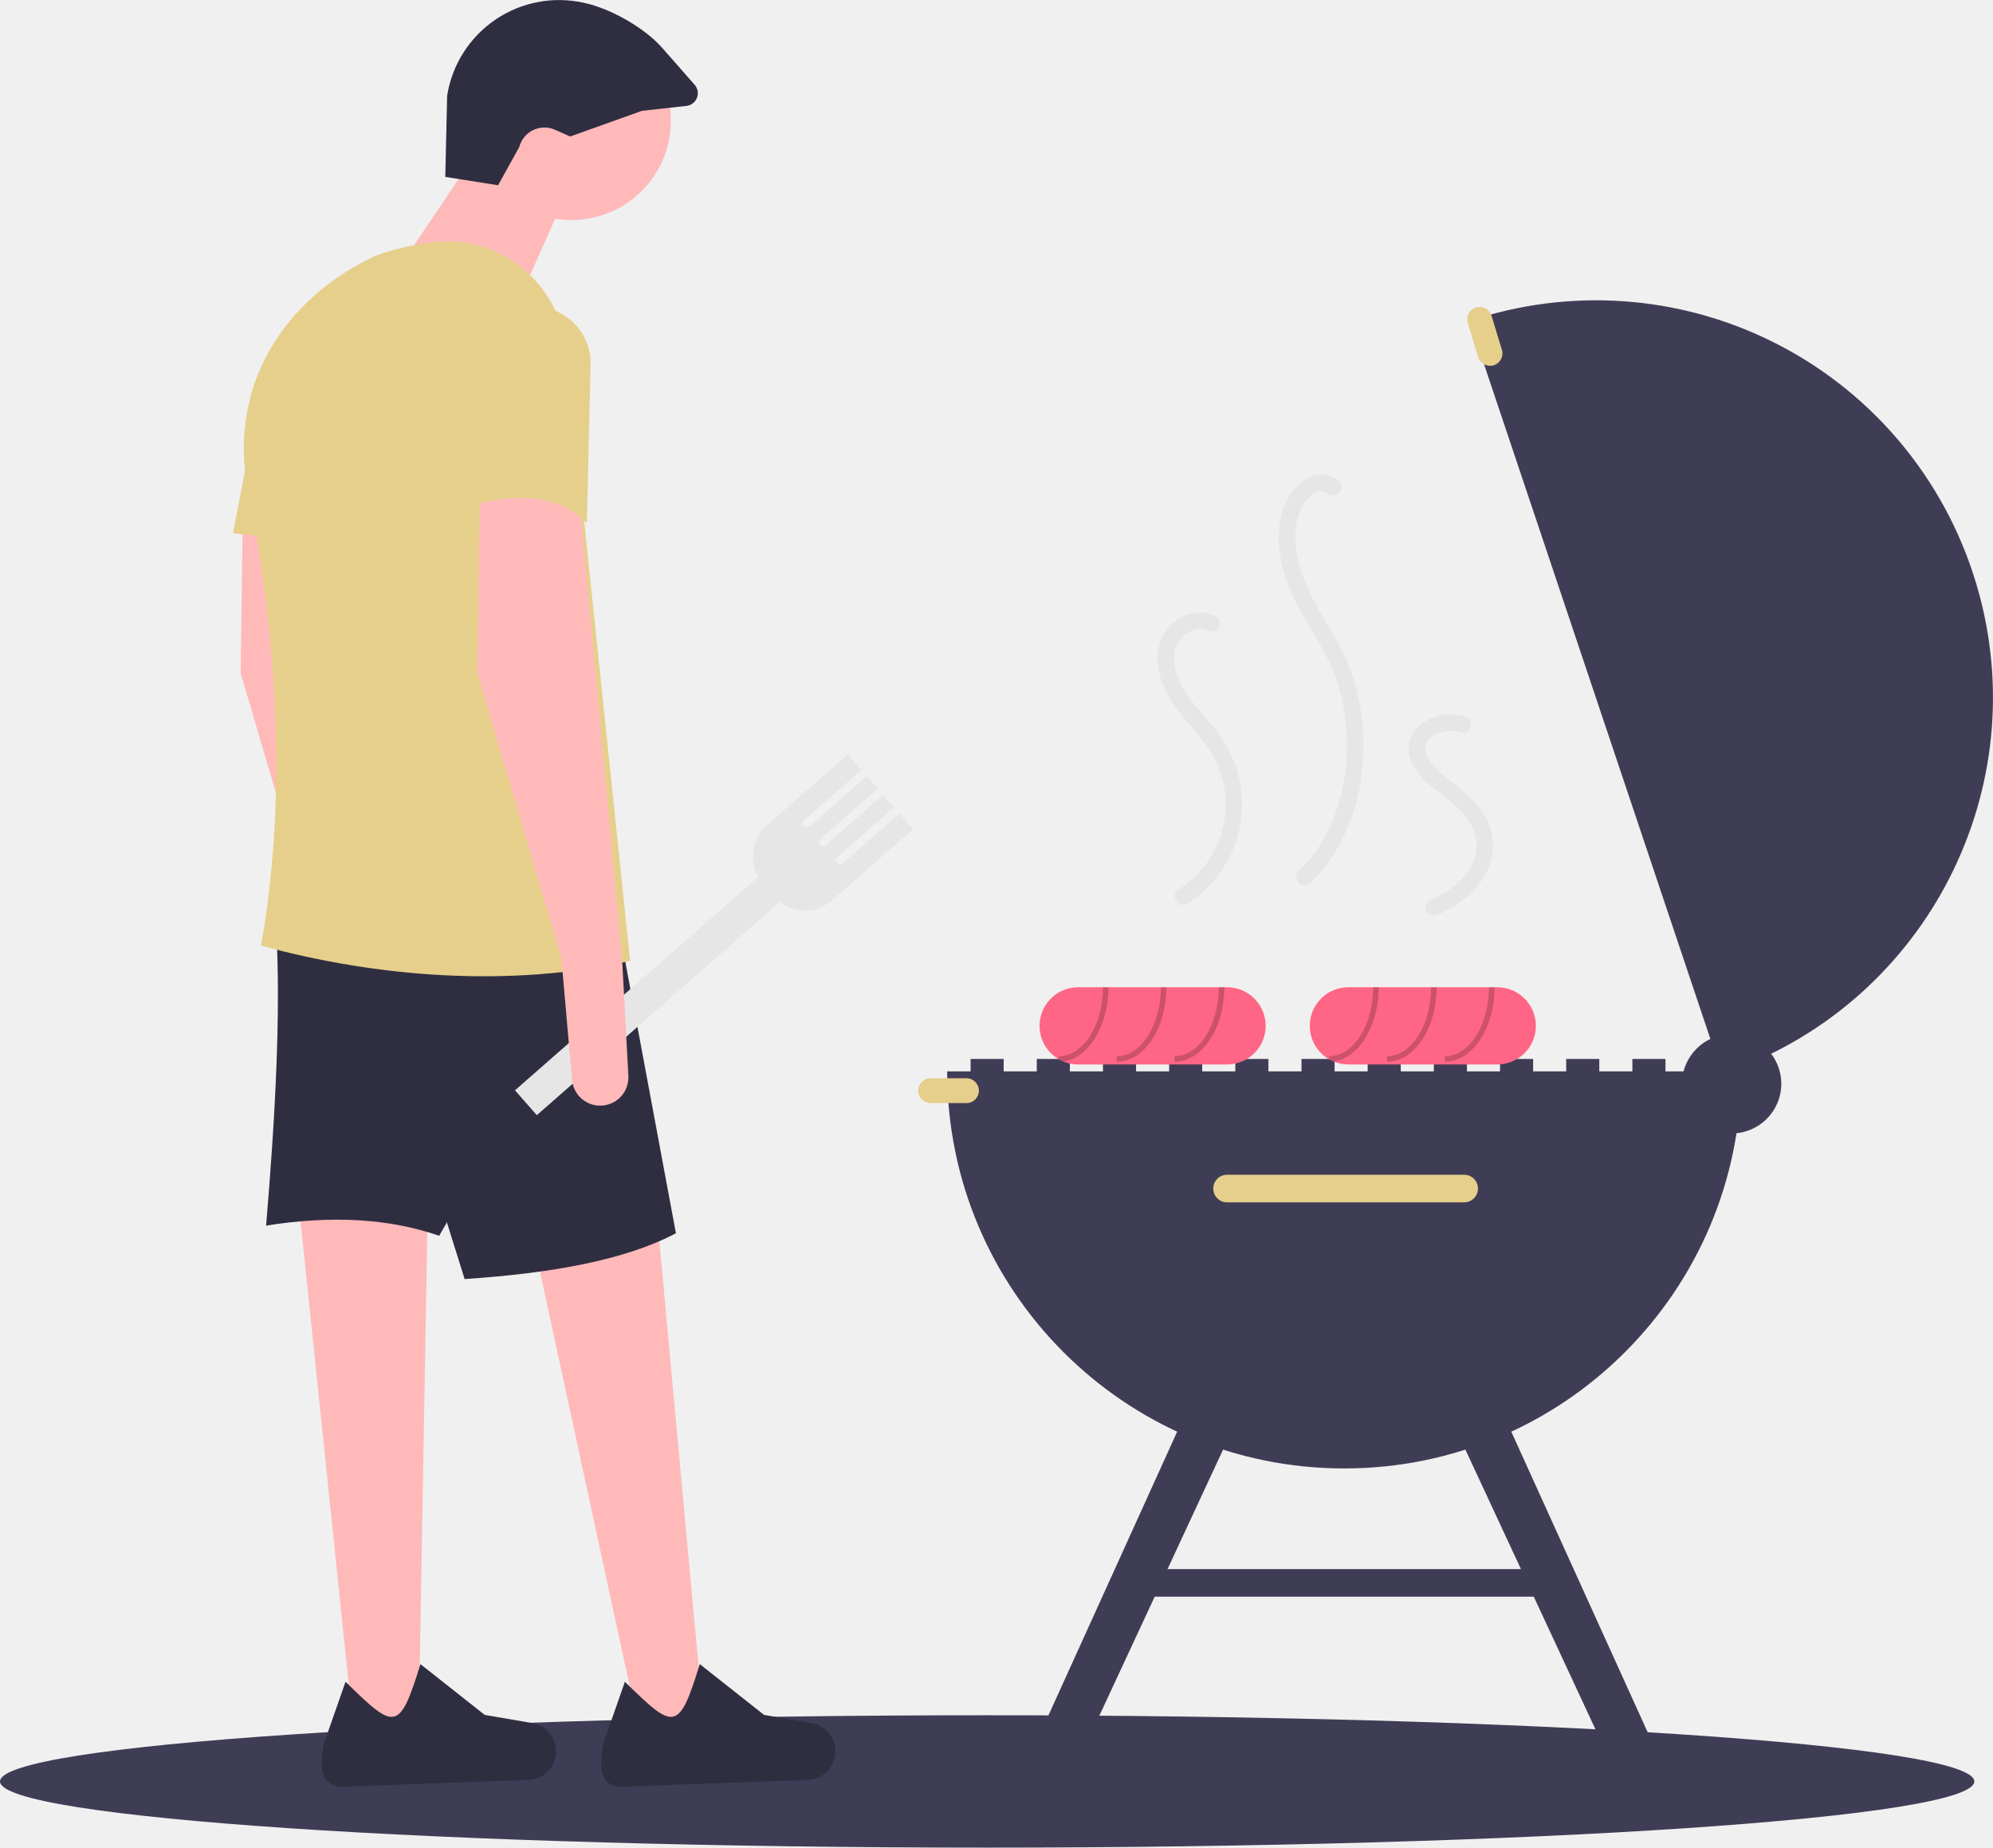
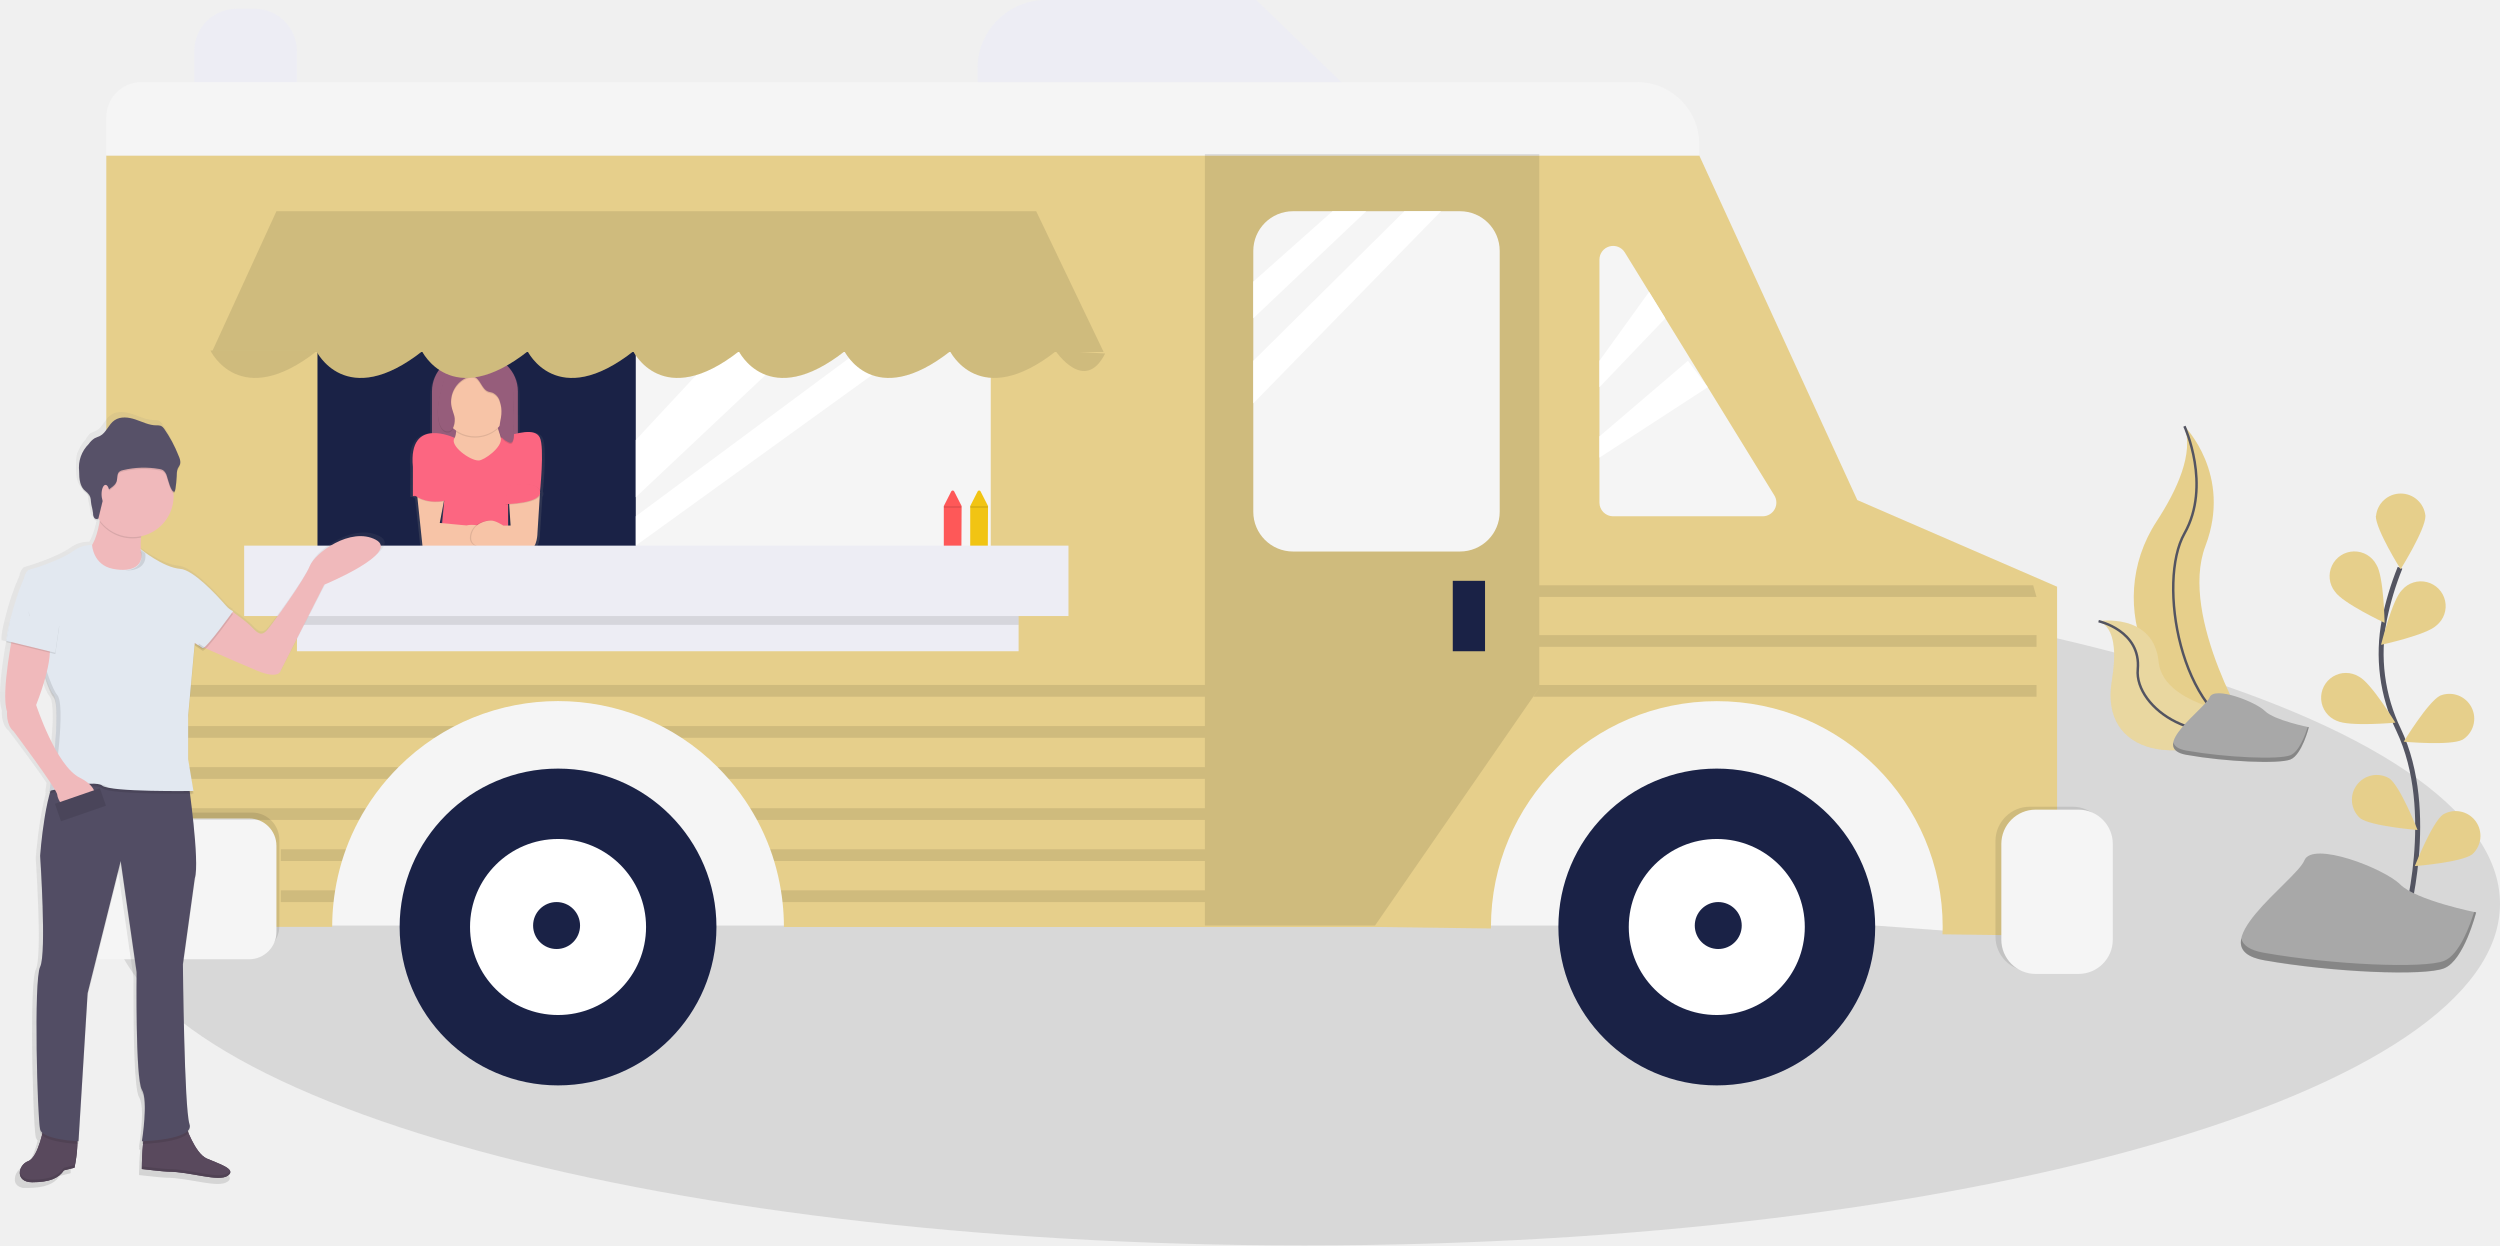
- <svg xmlns="http://www.w3.org/2000/svg" id="bfad9f77-0abd-4173-8308-819d02b95b56" data-name="Layer 1" width="722.782" height="670.023" viewBox="0 0 722.782 670.023">
-   <ellipse cx="358" cy="646.023" rx="358" ry="24" fill="#3f3d56" />
-   <rect x="352" y="384.023" width="12" height="7" fill="#3f3d56" />
-   <rect x="376" y="384.023" width="12" height="7" fill="#3f3d56" />
-   <rect x="400" y="384.023" width="12" height="7" fill="#3f3d56" />
-   <rect x="424" y="384.023" width="12" height="7" fill="#3f3d56" />
-   <rect x="448" y="384.023" width="12" height="7" fill="#3f3d56" />
-   <rect x="472" y="384.023" width="12" height="7" fill="#3f3d56" />
-   <rect x="496" y="384.023" width="12" height="7" fill="#3f3d56" />
-   <rect x="520" y="384.023" width="12" height="7" fill="#3f3d56" />
-   <rect x="544" y="384.023" width="12" height="7" fill="#3f3d56" />
-   <rect x="568" y="384.023" width="12" height="7" fill="#3f3d56" />
-   <rect x="592" y="384.023" width="12" height="7" fill="#3f3d56" />
-   <path d="M870.109,503.512a144,144,0,1,1-288,0Z" transform="translate(-238.6089 -114.9884)" fill="#3f3d56" />
-   <path d="M863.149,504.432l-91.6-273.04a143.901,143.901,0,0,1,182.32,90.72c.97,2.89,1.85,5.8,2.63,8.71A144.007,144.007,0,0,1,863.149,504.432Z" transform="translate(-238.6089 -114.9884)" fill="#3f3d56" />
-   <circle cx="628" cy="393.023" r="18" fill="#3f3d56" />
-   <path d="M683.609,541.012a5,5,0,1,0,0,10h86a5,5,0,0,0,0-10Z" transform="translate(-238.6089 -114.9884)" fill="#e6cf8b" />
-   <polygon points="607 649.023 589.094 649.685 524.584 510.95 540.906 503.361 607 649.023" fill="#3f3d56" />
-   <polygon points="368 649.023 385.906 649.685 450.416 510.95 434.094 503.361 368 649.023" fill="#3f3d56" />
-   <rect x="414" y="569.023" width="148" height="10" fill="#3f3d56" />
-   <path d="M775.21,226.294a4.501,4.501,0,0,0-4.303,5.814l3.794,12.434a4.501,4.501,0,0,0,8.609-2.626l-3.794-12.434A4.51,4.51,0,0,0,775.21,226.294Z" transform="translate(-238.6089 -114.9884)" fill="#e6cf8b" />
-   <path d="M576.109,506.012a4.5,4.5,0,0,0,0,9h13a4.5,4.5,0,0,0,0-9Z" transform="translate(-238.6089 -114.9884)" fill="#e6cf8b" />
-   <path d="M683.609,473.012h-54c-.34,0-.67.01-1,.04a13.997,13.997,0,0,0-.03,27.92c.34.03.68.04,1.03.04h54a14,14,0,0,0,0-28Z" transform="translate(-238.6089 -114.9884)" fill="#ff6584" />
-   <path d="M624.169,499.902c9.2-1.18,16.44-12.79,16.44-26.89h-2c0,13.79-7.18,25-16,25v1.12Z" transform="translate(-238.6089 -114.9884)" opacity="0.2" />
-   <path d="M643.609,500.012v-2c8.822,0,16-11.215,16-25h2C661.609,487.899,653.534,500.012,643.609,500.012Z" transform="translate(-238.6089 -114.9884)" opacity="0.2" />
-   <path d="M664.609,500.012v-2c8.822,0,16-11.215,16-25h2C682.609,487.899,674.534,500.012,664.609,500.012Z" transform="translate(-238.6089 -114.9884)" opacity="0.2" />
-   <path d="M781.609,473.012h-54c-.34,0-.67.01-1,.04a13.997,13.997,0,0,0-.03,27.92c.34.03.68.04,1.03.04h54a14,14,0,0,0,0-28Z" transform="translate(-238.6089 -114.9884)" fill="#ff6584" />
-   <path d="M722.169,499.902c9.2-1.18,16.44-12.79,16.44-26.89h-2c0,13.79-7.18,25-16,25v1.12Z" transform="translate(-238.6089 -114.9884)" opacity="0.2" />
-   <path d="M741.609,500.012v-2c8.822,0,16-11.215,16-25h2C759.609,487.899,751.534,500.012,741.609,500.012Z" transform="translate(-238.6089 -114.9884)" opacity="0.2" />
-   <path d="M762.609,500.012v-2c8.822,0,16-11.215,16-25h2C780.609,487.899,772.534,500.012,762.609,500.012Z" transform="translate(-238.6089 -114.9884)" opacity="0.2" />
-   <path d="M679.657,338.568c-7.077-3.823-15.826.346-19.353,7.114-4.29,8.232-.734,18.128,4.268,25.164,5.198,7.311,12.253,13.346,15.722,21.796a36.432,36.432,0,0,1-14.213,44.867c-3.255,2.059-.248,7.253,3.028,5.181a42.425,42.425,0,0,0,19.325-43.221,42.365,42.365,0,0,0-4.128-12.363,59.443,59.443,0,0,0-7.808-11.035c-5.205-6.161-11.758-12.952-12.085-21.523a13.549,13.549,0,0,1,.231-3.32,11.675,11.675,0,0,1,.693-2.227,10.857,10.857,0,0,1,3.152-3.933,9.591,9.591,0,0,1,4.291-1.943,6.435,6.435,0,0,1,3.848.623c3.397,1.835,6.43-3.343,3.028-5.181Z" transform="translate(-238.6089 -114.9884)" fill="#e6e6e6" />
-   <path d="M769.94,374.862a17.5,17.5,0,0,0-17.508,4.069,10.633,10.633,0,0,0-2.844,9.284c.572,3.636,2.868,6.865,5.358,9.468,4.873,5.092,11.693,8.385,15.779,14.231a17.86,17.86,0,0,1,3.301,8.468,15.997,15.997,0,0,1-1.464,8.004c-3.048,6.196-9.099,10.41-15.481,13.123-1.491.634-1.82,2.833-1.076,4.105A3.08,3.08,0,0,0,760.11,446.69c11.744-4.992,22.609-16.174,19.37-29.912-1.704-7.227-6.926-12.327-12.55-16.761a70.329,70.329,0,0,1-7.892-6.735c-1.945-2.066-3.965-4.886-3.608-7.685a4.251,4.251,0,0,1,1.348-2.528,11.63,11.63,0,0,1,2.972-1.975,11.18,11.18,0,0,1,8.595-.446,3.028,3.028,0,0,0,3.69-2.095,3.062,3.062,0,0,0-2.095-3.69Z" transform="translate(-238.6089 -114.9884)" fill="#e6e6e6" />
-   <path d="M724.264,289.513a10.293,10.293,0,0,0-6.395-2.463,11.295,11.295,0,0,0-6.228,2.014,21.441,21.441,0,0,0-8.252,12.364c-3.032,11.613.923,24.131,6.418,34.359,2.778,5.171,6.013,10.078,8.81,15.239a67.632,67.632,0,0,1,6.162,15.636,75.589,75.589,0,0,1,.743,34.128c-2.401,11.231-7.452,22.352-16.046,30.101a3,3,0,0,0,4.243,4.243c7.627-6.878,12.728-16.313,15.807-26.014a79.763,79.763,0,0,0,2.913-33.895,77.697,77.697,0,0,0-3.846-16.622,91.763,91.763,0,0,0-7.632-15.579c-5.639-9.535-11.643-19.179-12.459-30.532-.401-5.583.297-11.402,3.751-15.892-.189.246.152-.179.153-.18q.314-.376.651-.732a13.266,13.266,0,0,1,1.378-1.283c-.104.083-.37.26.114-.075.24-.167.486-.327.738-.475.205-.121.416-.228.626-.339q.187-.095.379-.18-.438.189.049.004c.235-.074,1.397-.325.752-.243a6.034,6.034,0,0,1,.648-.042c.092-.002.901.04.506-.003-.462-.051.366.082.371.084a5.936,5.936,0,0,1,.762.241c-.624-.249,1.024.677.643.381a3.099,3.099,0,0,0,4.243,0c1.035-1.035,1.287-3.243,0-4.243Z" transform="translate(-238.6089 -114.9884)" fill="#e6e6e6" />
-   <polygon points="255.288 625.401 232.67 631.401 191.127 439.38 237.748 435.225 255.288 625.401" fill="#ffb9b9" />
-   <polygon points="151.804 628.352 128.666 631.848 108.331 436.439 155.126 437.398 151.804 628.352" fill="#ffb9b9" />
-   <path d="M378.5,465.281l2.137,39.882a10.239,10.239,0,0,1-11.152,10.745h0a10.239,10.239,0,0,1-9.273-9.303l-3.868-44.094-30.465-103.396.923-66.469,36.004,1.846Z" transform="translate(-238.6089 -114.9884)" fill="#ffb9b9" />
-   <path d="M397.887,563.138q-27.052-9.392-62.776-3.693c3.378-40.01,5.334-77.164,3.693-107.089H461.586Z" transform="translate(-238.6089 -114.9884)" fill="#2f2e41" />
-   <path d="M483.742,562.215c-18.588,9.833-45.476,14.54-76.624,16.617l-38.774-123.706,95.088-1.846Z" transform="translate(-238.6089 -114.9884)" fill="#2f2e41" />
-   <path d="M531.607,760.463l-66.89,2.477c-8.568.317-9.02-7.041-7.403-15.461l7.919-22.612c17.83,17.467,19.509,18.444,27.152-6.404l23.326,18.424,17.266,2.96a10.387,10.387,0,0,1,8.632,10.254v0A10.387,10.387,0,0,1,531.607,760.463Z" transform="translate(-238.6089 -114.9884)" fill="#2f2e41" />
-   <path d="M430.297,760.463l-66.89,2.477c-8.568.317-9.02-7.041-7.403-15.461l7.919-22.612c17.83,17.467,19.509,18.444,27.152-6.404l23.326,18.424,17.266,2.96a10.387,10.387,0,0,1,8.632,10.254v0A10.387,10.387,0,0,1,430.297,760.463Z" transform="translate(-238.6089 -114.9884)" fill="#2f2e41" />
-   <circle cx="207.283" cy="43.797" r="36.004" fill="#ffb9b9" />
-   <polygon points="188.819 107.496 146.353 94.572 174.972 52.105 207.283 65.953 188.819 107.496" fill="#ffb9b9" />
-   <path d="M467.125,463.435c-43.655,9.815-92.116,5.921-133.861-5.539,9.997-55.745,5.17-115.623-4.616-164.326-7.66-38.121,12.547-70.11,46.159-85.856a93.606,93.606,0,0,1,22.379-5.039c23.578-2.089,44.324,15.59,46.784,39.132Z" transform="translate(-238.6089 -114.9884)" fill="#e6cf8b" />
-   <polygon points="114.965 197.045 84.5 193.352 93.732 145.347 114.965 145.347 114.965 197.045" fill="#e6cf8b" />
-   <path d="M445.389,164.486l-5.516-2.451a9.428,9.428,0,0,0-12.943,6.243h0l-7.687,13.889-19.145-3.03.669-29.401A41.098,41.098,0,0,1,450.385,116.009l.523.118c9.347,2.114,21.48,8.977,27.814,16.18l11.802,13.422a4.637,4.637,0,0,1-2.966,7.669l-16.141,1.781Z" transform="translate(-238.6089 -114.9884)" fill="#2f2e41" />
-   <path d="M564.81,410.025,544.136,428.159a1.5,1.5,0,0,1-1.978-2.255l20.674-18.134-3.956-4.511-20.674,18.134a1.5,1.5,0,0,1-1.978-2.255l20.674-18.134-3.956-4.511-20.674,18.134a1.5,1.5,0,1,1-1.978-2.255l20.674-18.134-4.946-5.638-29.216,25.626a15.14,15.14,0,0,0-3.219,18.786l-88.206,77.369,7.913,9.021,88.149-77.319a14.661,14.661,0,0,0,18.747-.482l29.571-25.938Z" transform="translate(-238.6089 -114.9884)" fill="#e6e6e6" />
-   <path d="M464.356,465.281l2.137,39.882a10.239,10.239,0,0,1-11.152,10.745h0a10.239,10.239,0,0,1-9.273-9.303l-3.868-44.094-30.465-103.396.923-66.469,36.004,1.846Z" transform="translate(-238.6089 -114.9884)" fill="#ffb9b9" />
-   <path d="M451.431,304.648c-10.955-10.509-25.415-10.894-41.543-6.462V248.572a22.394,22.394,0,0,1,22.394-22.394h0a20.507,20.507,0,0,1,20.501,20.989Z" transform="translate(-238.6089 -114.9884)" fill="#e6cf8b" />
+ <svg xmlns="http://www.w3.org/2000/svg" xmlns:xlink="http://www.w3.org/1999/xlink" id="e2331fcb-09a1-43a6-a836-11e9ed08f05e" data-name="Layer 1" width="1007.23" height="501.78" viewBox="0 0 1007.23 501.78">
+   <defs>
+     <linearGradient id="a20a9297-c234-4a70-9006-58f7c2427dc2" x1="288.71" y1="421.5" x2="288.71" y2="341.93" gradientUnits="userSpaceOnUse">
+       <stop offset="0" stop-color="gray" stop-opacity="0.25" />
+       <stop offset="0.54" stop-color="gray" stop-opacity="0.12" />
+       <stop offset="1" stop-color="gray" stop-opacity="0.1" />
+     </linearGradient>
+     <linearGradient id="714ebb76-d382-48fe-8fed-47a040c65ba8" x1="-728.17" y1="677.83" x2="-728.17" y2="365.17" gradientTransform="matrix(-1, 0, 0, 1, -554, 0)" xlink:href="#a20a9297-c234-4a70-9006-58f7c2427dc2" />
+   </defs>
+   <ellipse cx="525.47" cy="364.13" rx="481.76" ry="137.65" opacity="0.1" />
+   <path d="M976.47,370.83s19.42,19.42,8.46,48.24,18.8,76.75,18.8,76.75l-.91-.15c-39.89-7-59.71-52.66-37.53-86.55C973.53,396.51,980.3,381.73,976.47,370.83Z" transform="translate(-96.38 -199.11)" fill="#e6cf8b" />
+   <path d="M976.47,370.83s11,23.81,0,43.23-1.88,73.93,27.25,81.76" transform="translate(-96.38 -199.11)" fill="none" stroke="#535461" stroke-miterlimit="10" />
+   <path d="M941.88,449.38s22.16-3.53,24.18,16.33,42.62,22.61,42.62,22.61l-.76.51c-33.52,22-65.56,14-60.73-15.2C949,462.77,948.83,451.86,941.88,449.38Z" transform="translate(-96.38 -199.11)" fill="#e6cf8b" />
+   <path d="M941.88,449.38s22.16-3.53,24.18,16.33,42.62,22.61,42.62,22.61l-.76.51c-33.52,22-65.56,14-60.73-15.2C949,462.77,948.83,451.86,941.88,449.38Z" transform="translate(-96.38 -199.11)" fill="#f5f5f5" opacity="0.2" />
+   <path d="M941.88,449.38s17.2,3.78,15.79,19.42,25.55,34.39,51,19.53" transform="translate(-96.38 -199.11)" fill="none" stroke="#535461" stroke-miterlimit="10" />
+   <polygon points="803.37 376.43 755.5 372.89 126.14 372.89 126.14 280.7 803.37 280.7 803.37 376.43" fill="#f5f5f5" />
+   <path d="M216,244H174.66V219.66a17,17,0,0,1,17-17H199a17,17,0,0,1,17,17Z" transform="translate(-96.38 -199.11)" fill="#ededf4" />
+   <path d="M925.16,435.49V576.14l-46.16-.6c0-1,.07-2,.07-2.94a91,91,0,1,0-182,0c0,.2,0,.4,0,.59L651,572.59H412.22a91,91,0,0,0-.56-10c-.17-1.6-.38-3.17-.65-4.73A89.41,89.41,0,0,0,408.27,546c-.48-1.6-1-3.17-1.58-4.73a91.58,91.58,0,0,0-5.32-11.82c-.86-1.61-1.78-3.18-2.74-4.73a91.18,91.18,0,0,0-8.71-11.82q-2.13-2.45-4.41-4.73a91,91,0,0,0-128.59,0q-2.29,2.29-4.41,4.73a91.18,91.18,0,0,0-8.71,11.82c-1,1.55-1.88,3.12-2.74,4.73a91.58,91.58,0,0,0-5.32,11.82c-.57,1.56-1.1,3.13-1.58,4.73a89.41,89.41,0,0,0-2.74,11.82c-.27,1.56-.48,3.13-.65,4.73a91,91,0,0,0-.56,10h-91V261.75H781l63.67,138.83L923.8,434.9Z" transform="translate(-96.38 -199.11)" fill="#e6cf8b" />
+   <path d="M57,33.09h602.6a25,25,0,0,1,25,25v4.55a0,0,0,0,1,0,0H42.82a0,0,0,0,1,0,0V47.26A14.17,14.17,0,0,1,57,33.09Z" fill="#f5f5f5" />
+   <path d="M636.78,232.2H490.22v-5.52a27.58,27.58,0,0,1,27.58-27.58h84.7Z" transform="translate(-96.38 -199.11)" fill="#ededf4" />
+   <rect x="29.82" y="327.38" width="82.73" height="56.73" rx="11" ry="11" opacity="0.1" />
+   <polygon points="553.99 372.89 485.44 372.89 485.44 62.05 620.17 62.05 620.17 277.15 553.99 372.89" opacity="0.1" />
+   <rect x="28.64" y="329.75" width="82.73" height="56.73" rx="11" ry="11" fill="#f5f5f5" />
+   <rect x="803.96" y="325.02" width="44.91" height="66.19" rx="13.83" ry="13.83" opacity="0.1" />
+   <rect x="806.32" y="326.2" width="44.91" height="66.19" rx="13.83" ry="13.83" fill="#f5f5f5" />
+   <rect x="127.91" y="94.55" width="270.65" height="146.55" fill="#1a2246" />
+   <rect x="256.15" y="106.96" width="143.01" height="126.46" fill="#f5f5f5" />
+   <polygon points="256.15 208.01 358.97 131.78 373.16 135.33 256.15 219.83 256.15 208.01" fill="#fff" />
+   <polygon points="256.15 177.28 311.7 117.6 337.7 123.51 256.15 200.33 256.15 177.28" fill="#fff" />
+   <rect x="504.94" y="85.1" width="99.28" height="137.1" rx="16" ry="16" fill="#f5f5f5" />
+   <rect x="585.31" y="234.01" width="13" height="28.37" fill="#1a2246" />
+   <path d="M740.78,303.7v97.9a5.52,5.52,0,0,0,5.52,5.52h60.25a5.52,5.52,0,0,0,4.7-8.41L751,300.81A5.52,5.52,0,0,0,740.78,303.7Z" transform="translate(-96.38 -199.11)" fill="#f5f5f5" />
+   <polygon points="536.85 85.1 504.94 113.46 504.94 128.24 550.44 85.1 536.85 85.1" fill="#fff" />
+   <polygon points="504.94 145.36 504.94 162.51 580.58 85.1 565.8 85.1 504.94 145.36" fill="#fff" />
+   <polygon points="664.4 117.6 644.4 145.36 644.4 156.01 670.95 128.24 664.4 117.6" fill="#fff" />
+   <polygon points="680.05 145.36 644.4 175.81 644.4 184.38 688.04 156.01 680.05 145.36" fill="#fff" />
+   <circle cx="224.83" cy="373.48" r="63.82" fill="#1a2246" />
+   <circle cx="224.83" cy="373.48" r="35.46" fill="#fff" />
+   <circle cx="224.24" cy="372.89" r="9.46" fill="#1a2246" />
+   <circle cx="691.68" cy="373.48" r="63.82" fill="#1a2246" />
+   <circle cx="691.68" cy="373.48" r="35.46" fill="#fff" />
+   <circle cx="692.27" cy="372.89" r="9.46" fill="#1a2246" />
+   <rect x="42.23" y="275.97" width="443.21" height="4.73" opacity="0.1" />
+   <polyline points="820.5 280.7 617.81 280.7 620.17 277.15 620.17 275.97 820.5 275.97" opacity="0.1" />
+   <polyline points="820.5 260.61 620.17 260.61 620.17 255.88 820.5 255.88" opacity="0.1" />
+   <polyline points="820.5 240.51 620.17 240.51 620.17 235.79 819.14 235.79" opacity="0.1" />
+   <path d="M279.6,491.63a90.64,90.64,0,0,0-8.11,4.73H138.61v-4.73Z" transform="translate(-96.38 -199.11)" opacity="0.1" />
+   <path d="M581.82,491.63v4.73H370.94a90.64,90.64,0,0,0-8.11-4.73Z" transform="translate(-96.38 -199.11)" opacity="0.1" />
+   <path d="M256.92,508.18q-2.29,2.29-4.41,4.73H138.61v-4.73Z" transform="translate(-96.38 -199.11)" opacity="0.1" />
+   <path d="M581.82,508.18v4.73H389.92q-2.13-2.45-4.41-4.73Z" transform="translate(-96.38 -199.11)" opacity="0.1" />
+   <path d="M243.8,524.72c-1,1.55-1.88,3.12-2.74,4.73H138.61v-4.73Z" transform="translate(-96.38 -199.11)" opacity="0.1" />
+   <path d="M581.82,524.72v4.73H401.37c-.86-1.61-1.78-3.18-2.74-4.73Z" transform="translate(-96.38 -199.11)" opacity="0.1" />
+   <path d="M235.74,541.27c-.57,1.56-1.1,3.13-1.58,4.73H209.52v-4.73Z" transform="translate(-96.38 -199.11)" opacity="0.1" />
+   <path d="M581.82,541.27V546H408.27c-.48-1.6-1-3.17-1.58-4.73Z" transform="translate(-96.38 -199.11)" opacity="0.1" />
+   <path d="M231.41,557.82c-.27,1.56-.48,3.13-.65,4.73H209.52v-4.73Z" transform="translate(-96.38 -199.11)" opacity="0.1" />
+   <path d="M581.82,557.82v4.73H411.66c-.17-1.6-.38-3.17-.65-4.73Z" transform="translate(-96.38 -199.11)" opacity="0.1" />
+   <path d="M483.72,420h-7.09V403l3-5.91a.66.66,0,0,1,1.18,0l3,5.91Z" transform="translate(-96.38 -199.11)" fill="#fe5858" />
+   <rect x="380.25" y="203.91" width="7.09" height="0.71" opacity="0.1" />
+   <path d="M494.36,420h-7.09V403l3-5.91a.66.66,0,0,1,1.18,0l3,5.91Z" transform="translate(-96.38 -199.11)" fill="#f1c413" />
+   <rect x="390.89" y="203.91" width="7.09" height="0.71" opacity="0.1" />
+   <path d="M315.26,397.59a3,3,0,0,0-.15-.45c.41-4.24,1.61-18.28-.12-21.64-1.35-2.62-5-2.6-9.31-1.7,0-.45.06-.9.06-1.36V358.09a16.43,16.43,0,0,0-16.67-16.17h-2.7a16.43,16.43,0,0,0-16.67,16.17v14.35c0,.42,0,.84.05,1.26-4.67.32-9.1,3.24-8.07,13.73v11.93h.94a10.76,10.76,0,0,0,1,.6l2.2,20.27H273l-.09,1h28.1c2.3.17,4.59.29,6.38.28a13.26,13.26,0,0,0,3.45-.28c3.08-1,3.08-7,3.08-7l1-14.93A2,2,0,0,0,315.26,397.59Zm-40.54,3.66.1,0,0,.19-.1-.08Zm26.93,2.5.51,7.54h-.51ZM273,410.29l1.72-8.78.11,0h0l-.83,8.89Z" transform="translate(-96.38 -199.11)" fill="url(#a20a9297-c234-4a70-9006-58f7c2427dc2)" />
+   <rect x="174.04" y="143.06" width="34.6" height="46.21" rx="14.64" ry="14.64" fill="#965d7b" />
+   <path d="M279.57,375.54s-18.81-9-16.84,11.68V399h12.79l-2,21.65h27.55V399s10.82,1,12.79-1c0,0,2-18.7,0-22.63s-8.91-1.84-15.8.12S279.57,375.54,279.57,375.54Z" transform="translate(-96.38 -199.11)" fill="#fc6681" />
+   <path d="M264.49,399l2.17,20.68h21.65s8.86-5.9,3.94-7.87-7.87-1-7.87-1l-10.82-1L275.61,399Z" transform="translate(-96.38 -199.11)" fill="#f7c4a7" />
+   <path d="M313.42,398l-1,15.76s0,5.9-3,6.89-18.7-1-18.7-1-5.9,0-4.92-4.92,5.9-5.9,7.87-5.9,4.92,2,4.92,2h3L300.82,399Z" transform="translate(-96.38 -199.11)" opacity="0.1" />
+   <path d="M313.92,398l-1,15.76s0,5.9-3,6.89-18.7-1-18.7-1-5.9,0-4.92-4.92,5.9-5.9,7.87-5.9,4.92,2,4.92,2h3L301.31,399Z" transform="translate(-96.38 -199.11)" fill="#f7c4a7" />
+   <path d="M263,398.52s4,4,12.3,2.62C276.19,401,264.49,396.79,263,398.52Z" transform="translate(-96.38 -199.11)" opacity="0.1" />
+   <path d="M300.08,402.47s15.32-.25,14.09-5.19-13.1-2.22-13.1-2.22Z" transform="translate(-96.38 -199.11)" opacity="0.1" />
+   <path d="M263,398.27s4.94,4.94,15.07,2S264.49,396.54,263,398.27Z" transform="translate(-96.38 -199.11)" fill="#fc6681" />
+   <path d="M299.83,402.23s15.32-.25,14.09-5.19-13.1-2.22-13.1-2.22Z" transform="translate(-96.38 -199.11)" fill="#fc6681" />
+   <path d="M278.47,361.86s3,10.82,1,13.78,6.2,9.07,9.75,9c2.11,0,9.58-5.26,8.95-9-.51-3.07-4.92-11.81-3.94-15.74Z" transform="translate(-96.38 -199.11)" fill="#f7c4a7" />
+   <path d="M287.82,375.41a13.72,13.72,0,0,0,9-3.38c-1.41-3.86-3.32-8.91-2.64-11.64l-15.74,2s1.75,6.41,1.66,10.71A13.71,13.71,0,0,0,287.82,375.41Z" transform="translate(-96.38 -199.11)" opacity="0.1" />
+   <circle cx="191.44" cy="162.03" r="13.78" fill="#f7c4a7" />
+   <path d="M279.43,367.21c-.34-1.3-.87-2.54-1.14-3.85a10.61,10.61,0,0,1,6.5-11.76,4.26,4.26,0,0,1,2.13-.31c2.92.47,3.35,5,6.12,6.07.55.21,1.15.25,1.71.44a5.36,5.36,0,0,1,3,3.53,12.53,12.53,0,0,1,.64,5.19c-.15,1.67-.63,3.3-.76,5a6.12,6.12,0,0,0,1.3,4.7,8,8,0,0,0,2,1.4c.51.28,1.15.56,1.63.24a1.38,1.38,0,0,0,.46-.66c.72-1.77.37-3.76.2-5.66a57.26,57.26,0,0,1,.09-8.76c.15-2.36.3-4.81-.56-7a15.3,15.3,0,0,0-2.56-4,17.9,17.9,0,0,0-3.11-3.2,12.91,12.91,0,0,0-7.56-2.26,37.84,37.84,0,0,0-7.94,1c-1.91.39-4,.88-5.15,2.43a8.1,8.1,0,0,0-1.16,2.8l-.79,2.88a38.27,38.27,0,0,0-1.75,9.4c0,2.33.36,7.37,3,8.38C279.16,374.54,280,369.45,279.43,367.21Z" transform="translate(-96.38 -199.11)" opacity="0.1" />
+   <path d="M279.43,366.72c-.34-1.3-.87-2.54-1.14-3.85a10.61,10.61,0,0,1,6.5-11.76,4.26,4.26,0,0,1,2.13-.31c2.92.47,3.35,5,6.12,6.07.55.21,1.15.25,1.71.44a5.36,5.36,0,0,1,3,3.53,12.53,12.53,0,0,1,.64,5.19c-.15,1.67-.63,3.3-.76,5a6.12,6.12,0,0,0,1.3,4.7,8,8,0,0,0,2,1.4c.51.28,1.15.56,1.63.24a1.38,1.38,0,0,0,.46-.66c.72-1.77.37-3.76.2-5.66a57.26,57.26,0,0,1,.09-8.76c.15-2.36.3-4.81-.56-7a15.3,15.3,0,0,0-2.56-4,17.9,17.9,0,0,0-3.11-3.2,12.91,12.91,0,0,0-7.56-2.26,37.84,37.84,0,0,0-7.94,1c-1.91.39-4,.88-5.15,2.43a8.1,8.1,0,0,0-1.16,2.8l-.79,2.88a38.27,38.27,0,0,0-1.75,9.4c0,2.33.36,7.37,3,8.38C279.16,374,280,369,279.43,366.72Z" transform="translate(-96.38 -199.11)" fill="#965d7b" />
+   <path d="M223.71,340.35s11.82,24.82,43.14,0" transform="translate(-96.38 -199.11)" fill="#e6cf8b" />
+   <path d="M266.26,340.35s11.82,24.82,43.14,0" transform="translate(-96.38 -199.11)" fill="#e6cf8b" />
+   <path d="M308.8,340.35s11.82,24.82,43.14,0" transform="translate(-96.38 -199.11)" fill="#e6cf8b" />
+   <path d="M351.35,340.35s11.82,24.82,43.14,0" transform="translate(-96.38 -199.11)" fill="#e6cf8b" />
+   <path d="M393.9,340.35s11.82,24.82,43.14,0" transform="translate(-96.38 -199.11)" fill="#e6cf8b" />
+   <path d="M436.45,340.35s11.82,24.82,43.14,0" transform="translate(-96.38 -199.11)" fill="#e6cf8b" />
+   <path d="M479,340.35s11.82,24.82,43.14,0" transform="translate(-96.38 -199.11)" fill="#e6cf8b" />
+   <path d="M521.54,340.35s11.82,17.73,20.09,1.18" transform="translate(-96.38 -199.11)" fill="#e6cf8b" />
+   <path d="M223.71,340.35s11.82,24.82,43.14,0" transform="translate(-96.38 -199.11)" opacity="0.1" />
+   <path d="M266.26,340.35s11.82,24.82,43.14,0" transform="translate(-96.38 -199.11)" opacity="0.1" />
+   <path d="M308.8,340.35s11.82,24.82,43.14,0" transform="translate(-96.38 -199.11)" opacity="0.1" />
+   <path d="M351.35,340.35s11.82,24.82,43.14,0" transform="translate(-96.38 -199.11)" opacity="0.1" />
+   <path d="M393.9,340.35s11.82,24.82,43.14,0" transform="translate(-96.38 -199.11)" opacity="0.1" />
+   <path d="M436.45,340.35s11.82,24.82,43.14,0" transform="translate(-96.38 -199.11)" opacity="0.1" />
+   <path d="M479,340.35s11.82,24.82,43.14,0" transform="translate(-96.38 -199.11)" opacity="0.1" />
+   <path d="M521.54,340.35s11.82,17.73,20.09,1.18" transform="translate(-96.38 -199.11)" opacity="0.1" />
+   <polygon points="444.66 141.83 85.37 141.83 111.37 85.1 417.48 85.1 444.66 141.83" fill="#e6cf8b" />
+   <polygon points="444.66 141.83 85.37 141.83 111.37 85.1 417.48 85.1 444.66 141.83" opacity="0.1" />
+   <path d="M181.16,340.35s11.82,24.82,43.14,0" transform="translate(-96.38 -199.11)" fill="#e6cf8b" />
+   <path d="M181.16,340.35s11.82,24.82,43.14,0" transform="translate(-96.38 -199.11)" opacity="0.1" />
+   <rect x="119.64" y="241.11" width="290.75" height="21.27" fill="#ededf4" />
+   <rect x="98.37" y="219.83" width="332.11" height="28.37" fill="#ededf4" />
+   <rect x="119.64" y="248.2" width="290.75" height="3.55" opacity="0.1" />
+   <path d="M1026.59,492.1s-13.94-2.79-17.65-6.5-20.44-10.22-22.3-5.57-25.09,20.44-9.29,23.23,37.17,3.72,41.81,1.86S1026.59,492.1,1026.59,492.1Z" transform="translate(-96.38 -199.11)" fill="#a8a8a8" />
+   <path d="M977.34,501.53c15.8,2.79,37.17,3.72,41.81,1.86,3.54-1.42,6-8.21,7-11.38l.46.1s-2.79,11.15-7.43,13-26,.93-41.81-1.86c-4.56-.8-5.86-2.69-5.37-5.09C972.36,499.73,973.95,500.93,977.34,501.53Z" transform="translate(-96.38 -199.11)" opacity="0.2" />
+   <path d="M1065.25,571.08s13.21-44.87-2.48-77.89a70.87,70.87,0,0,1-5.73-44.46,119.19,119.19,0,0,1,6.29-20.87" transform="translate(-96.38 -199.11)" fill="none" stroke="#535461" stroke-miterlimit="10" stroke-width="2" />
+   <path d="M1053.57,407c0,5.5,10,21.44,10,21.44s10-15.95,10-21.44a10,10,0,0,0-19.91,0Z" transform="translate(-96.38 -199.11)" fill="#e6cf8b" />
+   <path d="M1037.11,437.45c3,4.62,20,12.59,20,12.59s-.31-18.8-3.3-23.41a10,10,0,1,0-16.72,10.82Z" transform="translate(-96.38 -199.11)" fill="#e6cf8b" />
+   <path d="M1037.83,489.5c4.91,2.48,23.63.77,23.63.77s-9.76-16.07-14.67-18.55a10,10,0,1,0-9,17.78Z" transform="translate(-96.38 -199.11)" fill="#e6cf8b" />
+   <path d="M1047.24,528.76c4.42,3.27,23.16,4.75,23.16,4.75s-6.9-17.49-11.32-20.76a10,10,0,0,0-11.84,16Z" transform="translate(-96.38 -199.11)" fill="#e6cf8b" />
+   <path d="M1078,451.11c-3.94,3.83-22.32,7.8-22.32,7.8s4.5-18.25,8.44-22.08A10,10,0,1,1,1078,451.11Z" transform="translate(-96.38 -199.11)" fill="#e6cf8b" />
+   <path d="M1088.45,497.16c-4.91,2.48-23.63.77-23.63.77s9.76-16.07,14.67-18.55a10,10,0,0,1,9,17.78Z" transform="translate(-96.38 -199.11)" fill="#e6cf8b" />
+   <path d="M1092.44,543.31c-4.42,3.27-23.16,4.75-23.16,4.75s6.9-17.49,11.32-20.76a10,10,0,0,1,11.84,16Z" transform="translate(-96.38 -199.11)" fill="#e6cf8b" />
+   <path d="M1094,566.72s-24.15-4.83-30.59-11.27-35.42-17.71-38.64-9.66-43.47,35.42-16.1,40.25,64.4,6.44,72.44,3.22S1094,566.72,1094,566.72Z" transform="translate(-96.38 -199.11)" fill="#a8a8a8" />
+   <path d="M1008.67,583c27.37,4.83,64.4,6.44,72.44,3.22,6.13-2.45,10.39-14.23,12.07-19.72l.81.17s-4.83,19.32-12.88,22.54-45.08,1.61-72.44-3.22c-7.9-1.39-10.16-4.67-9.31-8.81C1000,579.93,1002.79,582,1008.67,583Z" transform="translate(-96.38 -199.11)" opacity="0.2" />
+   <path d="M97.15,485.42s-.55,5.4,2.74,8.11c0,0,10.19,13.42,15.26,21-.29,2.06-.49,3.31-.49,3.31h0l0,.28.13,0-.13.84.14,0c-2.89,10.35-4,25.44-4,25.44l0,.58c0,.32,0,.5,0,.5s1.18,17.26,1.22,30.64c0,6.51-.33,11.93-1.22,13.68-1.13,2.22-1.51,13.12-1.5,25.49,0,17.94.84,39.47,1.5,42.07a2.68,2.68,0,0,0,.78,1.25c-1,4-2.91,9.61-5.71,10.64a5.36,5.36,0,0,0-3.49,4.64s0,0,0,.06,0,.22,0,.34v.08q0,.15,0,.3l0,.1c0,.1,0,.19.07.29l0,.1c0,.09.06.19.1.28l0,.09c0,.1.09.19.14.28l0,.07a3.38,3.38,0,0,0,.5.65l0,0,.27.24.11.08.25.17.15.09.26.14.18.08.28.11.2.07.31.09.22.06.35.07.23,0,.42,0,.21,0,.68,0c7.12,0,10.95-1.62,13.14-4.86l4.38-1.08,0-.12v0l0-.13,0-.09,0-.09,0-.13,0-.17,0-.21,0-.09,0-.21h0l.1-.52V670l.05-.29v0c.05-.31.11-.64.17-1v-.06c.06-.36.11-.74.17-1.14v0c.06-.4.11-.81.16-1.24v-.05c0-.42.09-.85.13-1.29v-.07l0-.43v-.05q0-.42.06-.84v-.06q0-.2,0-.4v-.13q0-.39,0-.78l.43,0,3.83-60.53,13.68-54,6.56,45.33c0,1.49,0,4.51,0,8.35,0,12.91.25,36.7,2.23,39.83.85,1.35,1.18,3.91,1.21,6.8a102.91,102.91,0,0,1-1.21,13.2h.16c-.1.69-.16,1.09-.16,1.09l.5,0c-.36,3.54-.46,7.38-.49,9.21h0v.25c0,.52,0,.83,0,.83s9.31,1.08,10.95,1.08c9.18,0,20.8,4.32,24.63,1.62l.33-.26.07-.06.2-.19.05-.06.15-.19,0-.05a1.52,1.52,0,0,0,.11-.2v0a1.2,1.2,0,0,0,.06-.21v0a1.08,1.08,0,0,0,0-.22h0a1.14,1.14,0,0,0,0-.23h0c-.53-1.91-5.95-3.58-9.75-5.25-3.28-1.44-6.07-6.95-7.57-10.47a2.47,2.47,0,0,0,.55-2.16,2.55,2.55,0,0,0-.09-1.42c-2-6-2.64-56.6-2.73-64.39l4.92-35.06a22.8,22.8,0,0,0,.56-6.39c.07-8-1.55-21.71-2.55-29.26l1.44,0-.18-1.08h.18l-2.19-13V488.13l2.74-29.73,3.28,2.16c.25,0,.72-.36,1.33-1,7,3.07,16,7,21.11,9.06,9.31,3.78,9.85,0,9.85,0l18.06-35.13s31.75-13,21.35-18.38-25.18,5.4-27.37,10.81-14.78,22.7-17.52,25.94-4.38,1.08-7.12-1.62a77.49,77.49,0,0,0-7.31-5.68l.2-.27a8.18,8.18,0,0,1-2.88-2.17c-4.34-4.89-13.68-14.72-19-15.12-6.63-.5-15.15-7.09-16.29-8a25.81,25.81,0,0,1,.06-4.78h.05c0-.18,0-.37.06-.55a16.81,16.81,0,0,0,13.38-16.38c0-.42,0-.84-.05-1.26a.5.5,0,0,0,.3,0c.7-.2,1.08-6.84,1.08-7.75a5.72,5.72,0,0,1,.41-1.8c.23-.5.61-.93.83-1.44a2.92,2.92,0,0,0,.19-1.39,6.66,6.66,0,0,0-.78-3.07,53.48,53.48,0,0,0-5.86-10.82,3.59,3.59,0,0,0-1.33-1.21,4.87,4.87,0,0,0-1.91-.21c-3,0-5.8-1.44-8.65-2.39s-6.22-1.39-8.68.31-3.39,5.07-6,6.42c-.72.36-1.52.55-2.23.94A8.59,8.59,0,0,0,131,376a18,18,0,0,0-3.51,5.77,15.13,15.13,0,0,0-.48,4.49c0,.5,0,1,0,1.51,0,3,.32,6.44,2.77,8.21a5.76,5.76,0,0,1,1.42,1.47,4.46,4.46,0,0,1,.66,2.43c.12,1.67.78,3.34.9,5a3.38,3.38,0,0,0,.48,1.81,1.2,1.2,0,0,0,1.67.32l.1-.42c.18.26.36.52.55.77-.63,3.58-1.62,7.45-3.2,10H132a12.53,12.53,0,0,0-7.25,2.38c-6.15,4.37-18.81,7.89-18.81,7.89a5.79,5.79,0,0,0-1.73,3.4,103.35,103.35,0,0,0-5.64,16.6h0c-1.05,4.06-1.71,7.46-1.61,8.69l0,.22.08,0v0l-.09.48,1.94.47C97.38,465.58,95.22,480.08,97.15,485.42Zm12-2.7a112.89,112.89,0,0,0,3.73-10.92c1.21,3.66,2.39,6.55,3.39,7.68s1.33,4,1.36,7.88-.36,8.49-.8,12.94A117.29,117.29,0,0,1,109.19,482.72Z" transform="translate(-96.38 -199.11)" fill="url(#714ebb76-d382-48fe-8fed-47a040c65ba8)" />
+   <path d="M171.13,652.53s3.73,11.19,8.52,13.32,12.25,4.26,8.52,6.92-15-1.6-24-1.6c-1.6,0-10.65-1.07-10.65-1.07s0-14.38,2.13-17S171.13,652.53,171.13,652.53Z" transform="translate(-96.38 -199.11)" fill="#59495d" />
+   <path d="M114.14,652.53s-2.13,12.78-6.39,14.38-5.33,8.52,1.6,8.52,10.65-1.6,12.78-4.79l4.26-1.07s2.66-12.25,0-15.45Z" transform="translate(-96.38 -199.11)" fill="#59495d" />
+   <path d="M171.13,652.53s3.73,11.19,8.52,13.32,12.25,4.26,8.52,6.92-15-1.6-24-1.6c-1.6,0-10.65-1.07-10.65-1.07s0-14.38,2.13-17S171.13,652.53,171.13,652.53Z" transform="translate(-96.38 -199.11)" fill="#59495d" />
+   <path d="M114.14,652.53s-2.13,12.78-6.39,14.38-5.33,8.52,1.6,8.52,10.65-1.6,12.78-4.79l4.26-1.07s2.66-12.25,0-15.45Z" transform="translate(-96.38 -199.11)" fill="#59495d" />
+   <path d="M184.45,441.6s10.12,6.92,12.78,9.59,4.26,4.79,6.92,1.6,14.91-20.24,17-25.57,16.51-16,26.63-10.65-20.77,18.11-20.77,18.11L209.48,469.3s-.53,3.73-9.59,0S169.53,456,169.53,456Z" transform="translate(-96.38 -199.11)" fill="#f0b9bb" />
+   <path d="M172.2,514.58s4.79,33,2.66,39.42l-4.79,34.62s.53,58.06,2.66,64.45S153.55,660,153.55,660s2.66-16.51,0-20.77-2.13-47.41-2.13-47.41L145,547.07l-13.32,53.26L128,660s-14.38-.53-15.45-4.79-2.66-60.19,0-65.52,0-44.74,0-44.74,2.13-30.36,8.52-34.09S172.2,514.58,172.2,514.58Z" transform="translate(-96.38 -199.11)" opacity="0.1" />
+   <path d="M172.2,513.51s4.79,33,2.66,39.42l-4.79,34.62s.53,58.06,2.66,64.45-19.18,6.92-19.18,6.92,2.66-16.51,0-20.77-2.13-47.41-2.13-47.41L145,546l-13.32,53.26L128,658.92s-14.38-.53-15.45-4.79-2.66-60.19,0-65.52,0-44.74,0-44.74,2.13-30.36,8.52-34.09S172.2,513.51,172.2,513.51Z" transform="translate(-96.38 -199.11)" fill="#524d64" />
+   <path d="M137.57,400.06s-1.07,25.57-10.12,20.77l8,24,18.11-1.07,10.65-14.38-8-4.79s-5.86,2.13-1.6-17.58Z" transform="translate(-96.38 -199.11)" fill="#f0b9bb" />
+   <path d="M153,421.36s9.05,7.46,16,8c5.19.4,14.28,10.09,18.5,14.91a8,8,0,0,0,2.8,2.14s-10.65,14.91-12.25,14.91l-3.2-2.13-2.66,29.3v17.58l2.13,12.78s-33.56.53-36.75-2.13-21.31,2.13-21.31,2.13,5.33-34.62,1.6-38.88-10.12-34.09-10.12-34.09-4.26-12.25,0-16c0,0,12.31-3.46,18.3-7.77a12.09,12.09,0,0,1,7.05-2.35h.39s.36,8,8.35,9.59S154.88,428,153,421.36Z" transform="translate(-96.38 -199.11)" opacity="0.1" />
+   <path d="M153,420.3s9.05,7.46,16,8c5.19.4,14.28,10.09,18.5,14.91a8,8,0,0,0,2.8,2.14s-10.65,14.91-12.25,14.91l-3.2-2.13-2.66,29.3V505l2.13,12.78s-33.56.53-36.75-2.13-21.31,2.13-21.31,2.13,5.33-34.62,1.6-38.88-10.12-34.09-10.12-34.09-4.26-12.25,0-16c0,0,12.31-3.46,18.3-7.77a12.09,12.09,0,0,1,7.05-2.35h.39s.36,8,8.35,9.59S154.88,427,153,420.3Z" transform="translate(-96.38 -199.11)" fill="#e2e8f0" />
+   <path d="M116.8,459.71s-16-2.13-17.58-2.13,5.33-26.1,9.05-28.76,8.52,9.59,8.52,9.59Z" transform="translate(-96.38 -199.11)" fill="#e2e8f0" />
+   <g opacity="0.1">
+     <path d="M154.92,422c.65,4.76-2.74,7.21-8.28,6.95,5.08-.28,7.84-3.2,6.38-8.4C153,420.56,153.74,421.15,154.92,422Z" transform="translate(-96.38 -199.11)" />
+     <path d="M176.46,458.38l2.43,1.62a1.75,1.75,0,0,1-.83.51l-1.69-1.13Z" transform="translate(-96.38 -199.11)" />
+     <path d="M107.75,445.07s8,29.83,11.72,34.09c3.49,4-.95,34.54-1.53,38.47l-1.66.42s5.33-34.62,1.6-38.88S107.75,445.07,107.75,445.07Z" transform="translate(-96.38 -199.11)" />
+     <path d="M139.17,515.91c2.23,1.86,19.18,2.16,29.27,2.17-9.78,0-28.52-.22-30.86-2.17a5.49,5.49,0,0,0-3.11-.79C136.63,515,138.37,515.24,139.17,515.91Z" transform="translate(-96.38 -199.11)" />
+   </g>
+   <path d="M101.89,452.79s-5.33,25.57-2.66,33c0,0-.53,5.33,2.66,8,0,0,17.58,23.44,17.58,25.57s5.33,12.25,14.38,3.73c0,0,4.26-5.86-5.33-10.65s-17.58-29.3-17.58-29.3,8-19.71,4.79-26.1S101.89,452.79,101.89,452.79Z" transform="translate(-96.38 -199.11)" fill="#f0b9bb" />
+   <polygon points="22.28 263.53 2.57 258.74 4.18 249.95 12.69 248.62 23.88 252.34 22.28 263.53" opacity="0.1" />
+   <polygon points="22.28 263 2.57 258.2 4.18 249.41 12.69 248.08 23.88 251.81 22.28 263" fill="#e2e8f0" />
+   <path d="M137.57,400.59l17,6.92a74.82,74.82,0,0,0-1.36,8.16,16.52,16.52,0,0,1-16.66-6.27A77.39,77.39,0,0,0,137.57,400.59Z" transform="translate(-96.38 -199.11)" opacity="0.1" />
+   <circle cx="53.44" cy="199.88" r="16.51" fill="#f0b9bb" />
+   <path d="M167.63,390.13a5.7,5.7,0,0,1,.39-1.77c.23-.49.6-.92.8-1.42.51-1.24,0-2.63-.57-3.86a52.92,52.92,0,0,0-5.71-10.66,3.51,3.51,0,0,0-1.29-1.19,4.69,4.69,0,0,0-1.86-.21c-2.93,0-5.64-1.42-8.41-2.35s-6-1.37-8.45.3-3.29,5-5.88,6.33c-.7.36-1.48.54-2.17.93a8.41,8.41,0,0,0-2.34,2.29,13.32,13.32,0,0,0-3.87,11.06c0,3,.31,6.34,2.69,8.09a5.65,5.65,0,0,1,1.38,1.45,4.44,4.44,0,0,1,.64,2.39c.12,1.65.76,3.29.88,4.94a3.36,3.36,0,0,0,.47,1.79,1.16,1.16,0,0,0,1.63.32l1.67-6.87a9.37,9.37,0,0,1,1.55-3.82c1.24-1.52,3.45-2.28,4.11-4.14.47-1.33.06-3.05,1.1-4a3.39,3.39,0,0,1,1.53-.66,36.23,36.23,0,0,1,14.61-.45,4.18,4.18,0,0,1,1.49.47,4.48,4.48,0,0,1,1.58,2.48c.35,1,1.64,6.59,3,6.21C167.26,397.56,167.63,391,167.63,390.13Z" transform="translate(-96.38 -199.11)" opacity="0.1" />
+   <path d="M167.63,389.59a5.7,5.7,0,0,1,.39-1.77c.23-.49.6-.92.8-1.42.51-1.24,0-2.63-.57-3.86a52.92,52.92,0,0,0-5.71-10.66,3.51,3.51,0,0,0-1.29-1.19,4.69,4.69,0,0,0-1.86-.21c-2.93,0-5.64-1.42-8.41-2.35s-6-1.37-8.45.3-3.29,5-5.88,6.33c-.7.36-1.48.54-2.17.93a8.41,8.41,0,0,0-2.34,2.29A13.32,13.32,0,0,0,128.27,389c0,3,.31,6.34,2.69,8.09a5.65,5.65,0,0,1,1.38,1.45A4.44,4.44,0,0,1,133,401c.12,1.65.76,3.29.88,4.94a3.36,3.36,0,0,0,.47,1.79A1.16,1.16,0,0,0,136,408l1.67-6.87a9.37,9.37,0,0,1,1.55-3.82c1.24-1.52,3.45-2.28,4.11-4.14.47-1.33.06-3.05,1.1-4a3.39,3.39,0,0,1,1.53-.66,36.23,36.23,0,0,1,14.61-.45,4.18,4.18,0,0,1,1.49.47,4.48,4.48,0,0,1,1.58,2.48c.35,1,1.64,6.59,3,6.21C167.26,397,167.63,390.49,167.63,389.59Z" transform="translate(-96.38 -199.11)" fill="#575168" />
+   <ellipse cx="42.52" cy="199.08" rx="1.6" ry="3.73" fill="#f0b9bb" />
+   <path d="M164.21,670.11c8.93,0,20.24,4.26,24,1.6a2.67,2.67,0,0,0,.87-.92c.31.63.1,1.29-.87,2-3.73,2.66-15-1.6-24-1.6-1.6,0-10.65-1.07-10.65-1.07s0-.4,0-1.06C153.77,669.07,162.63,670.11,164.21,670.11Z" transform="translate(-96.38 -199.11)" opacity="0.1" />
+   <path d="M109.34,674.37c6.92,0,10.65-1.6,12.78-4.79l4.26-1.07a57.74,57.74,0,0,0,1.18-9.49,54.47,54.47,0,0,1-1.18,10.56l-4.26,1.07c-2.13,3.2-5.86,4.79-12.78,4.79-3.86,0-5.24-2.16-5-4.34C104.63,672.86,106.12,674.37,109.34,674.37Z" transform="translate(-96.38 -199.11)" opacity="0.1" />
+   <rect x="119.2" y="519.64" width="19.18" height="7.46" transform="translate(325.21 776.75) rotate(160.92)" fill="#524d64" />
+   <rect x="119.2" y="519.64" width="19.18" height="7.46" transform="translate(325.21 776.75) rotate(160.92)" opacity="0.1" />
</svg>
